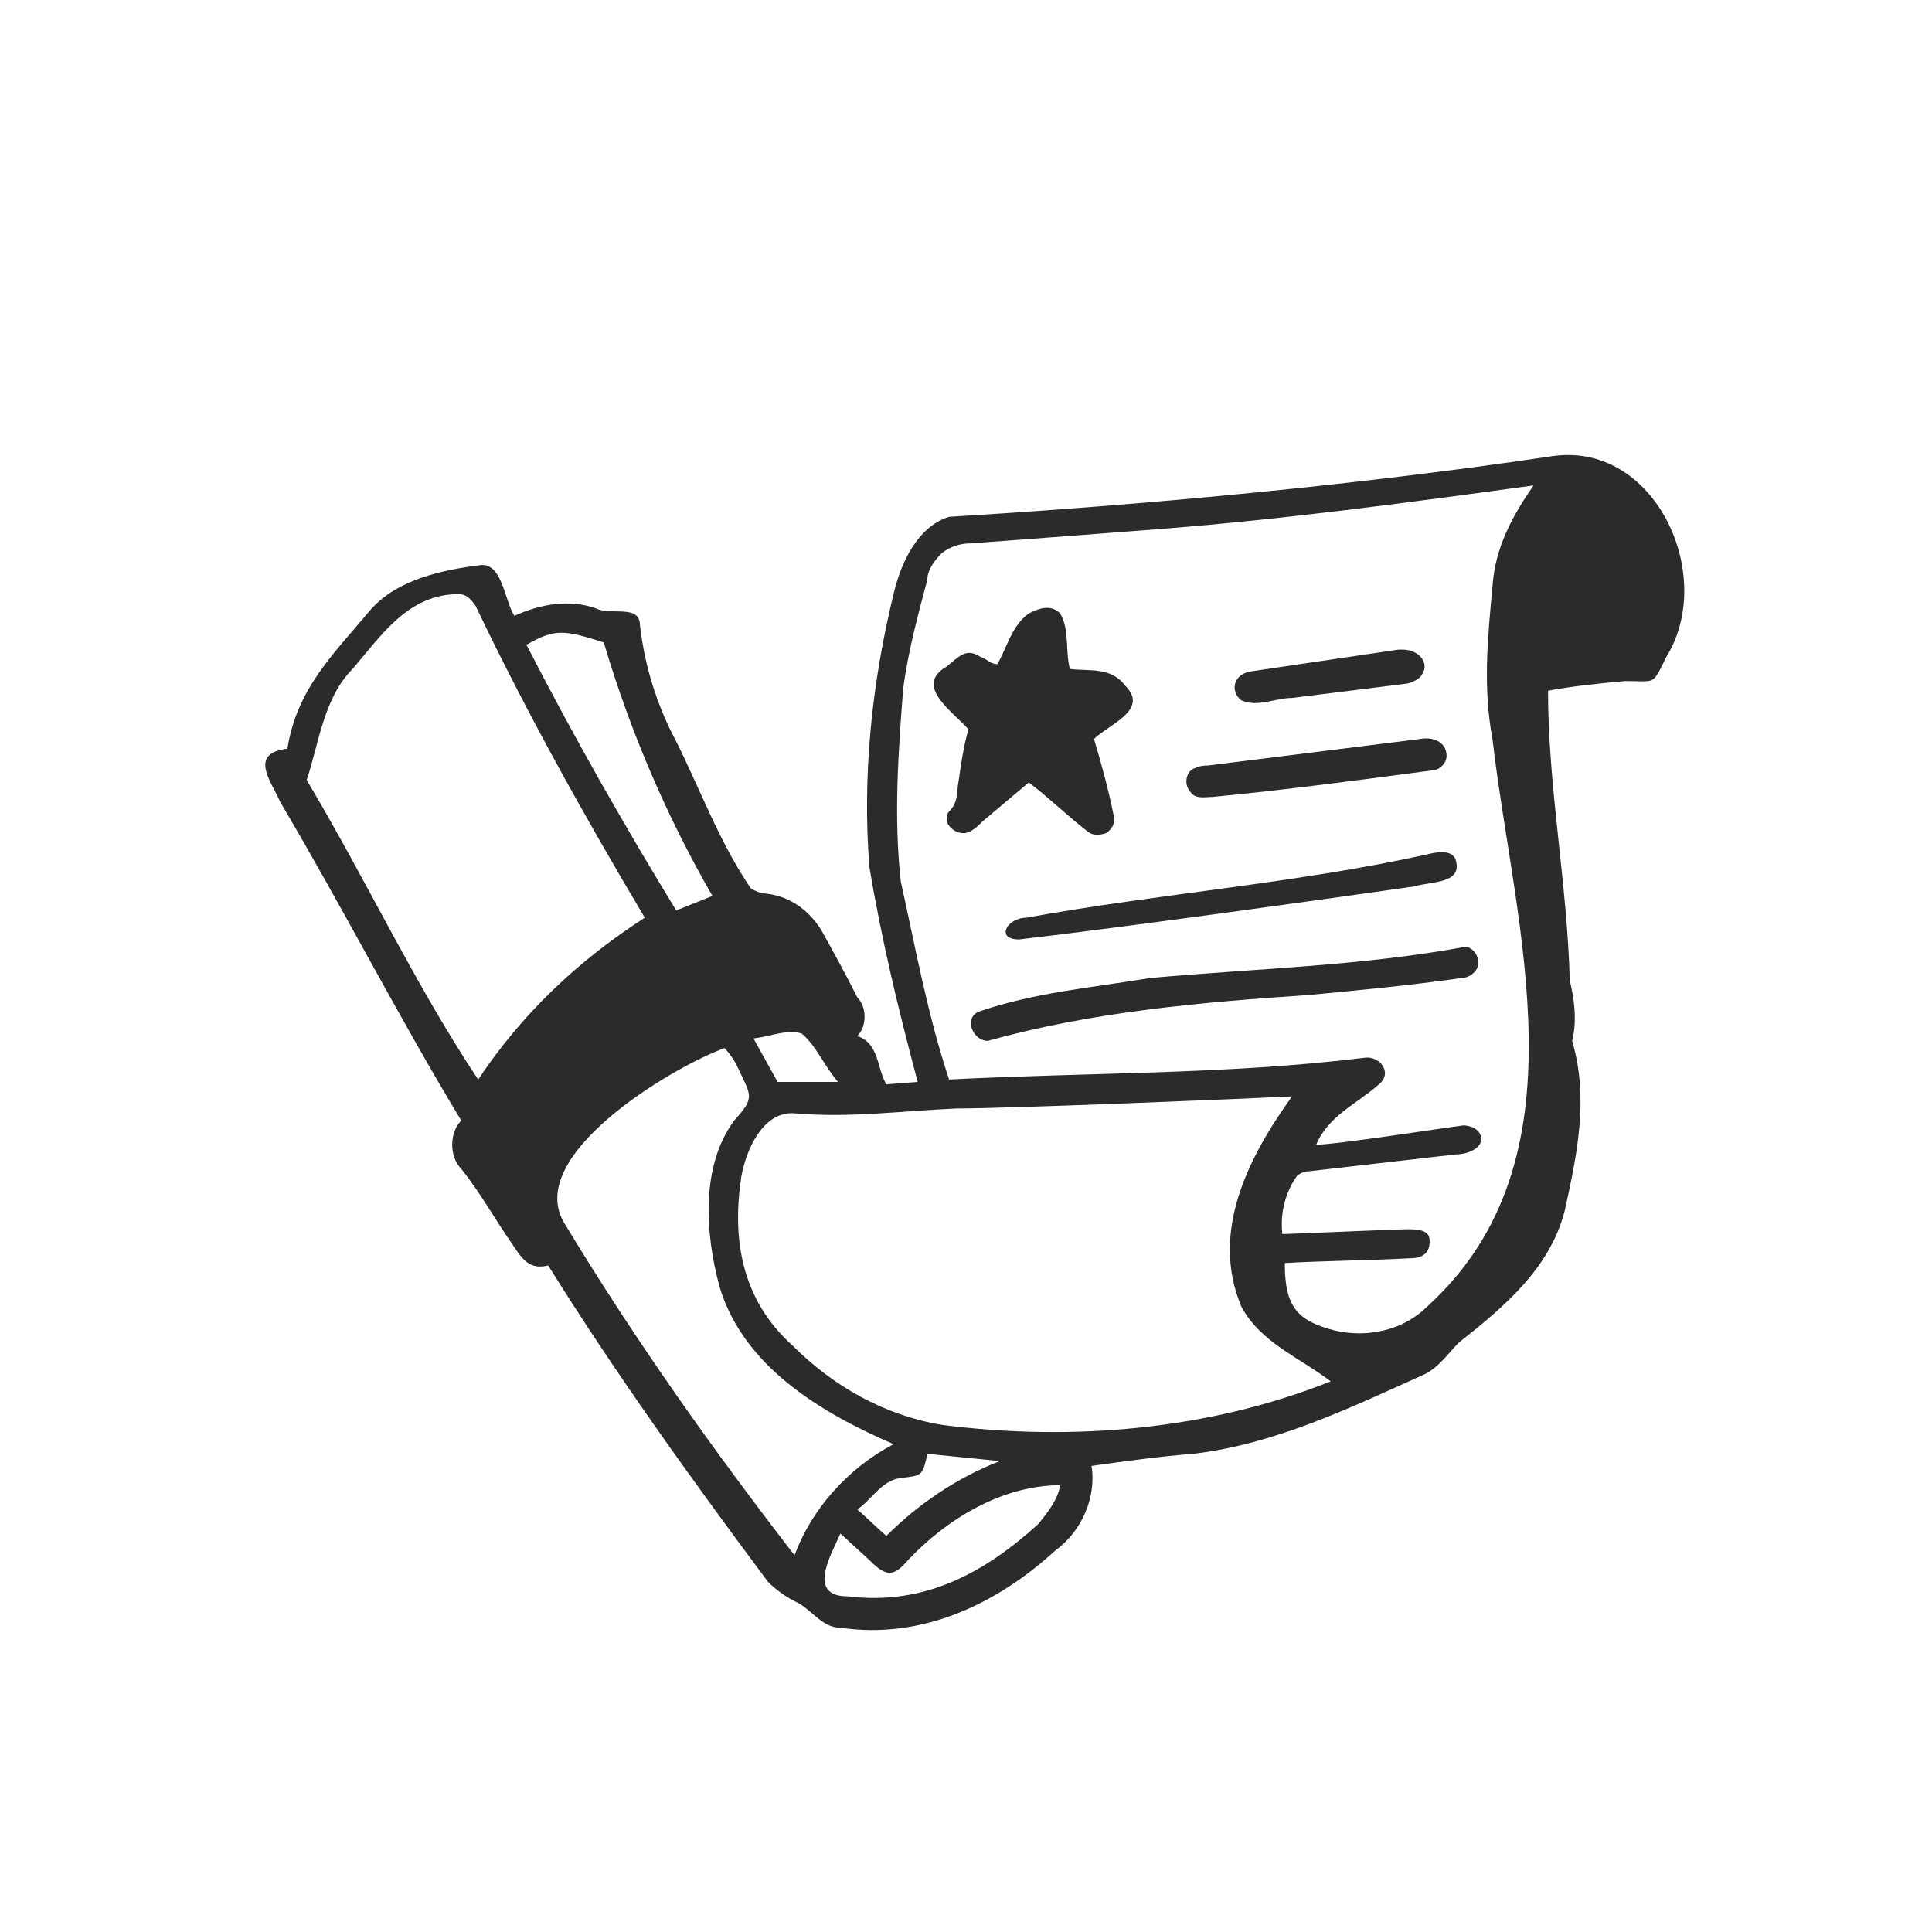
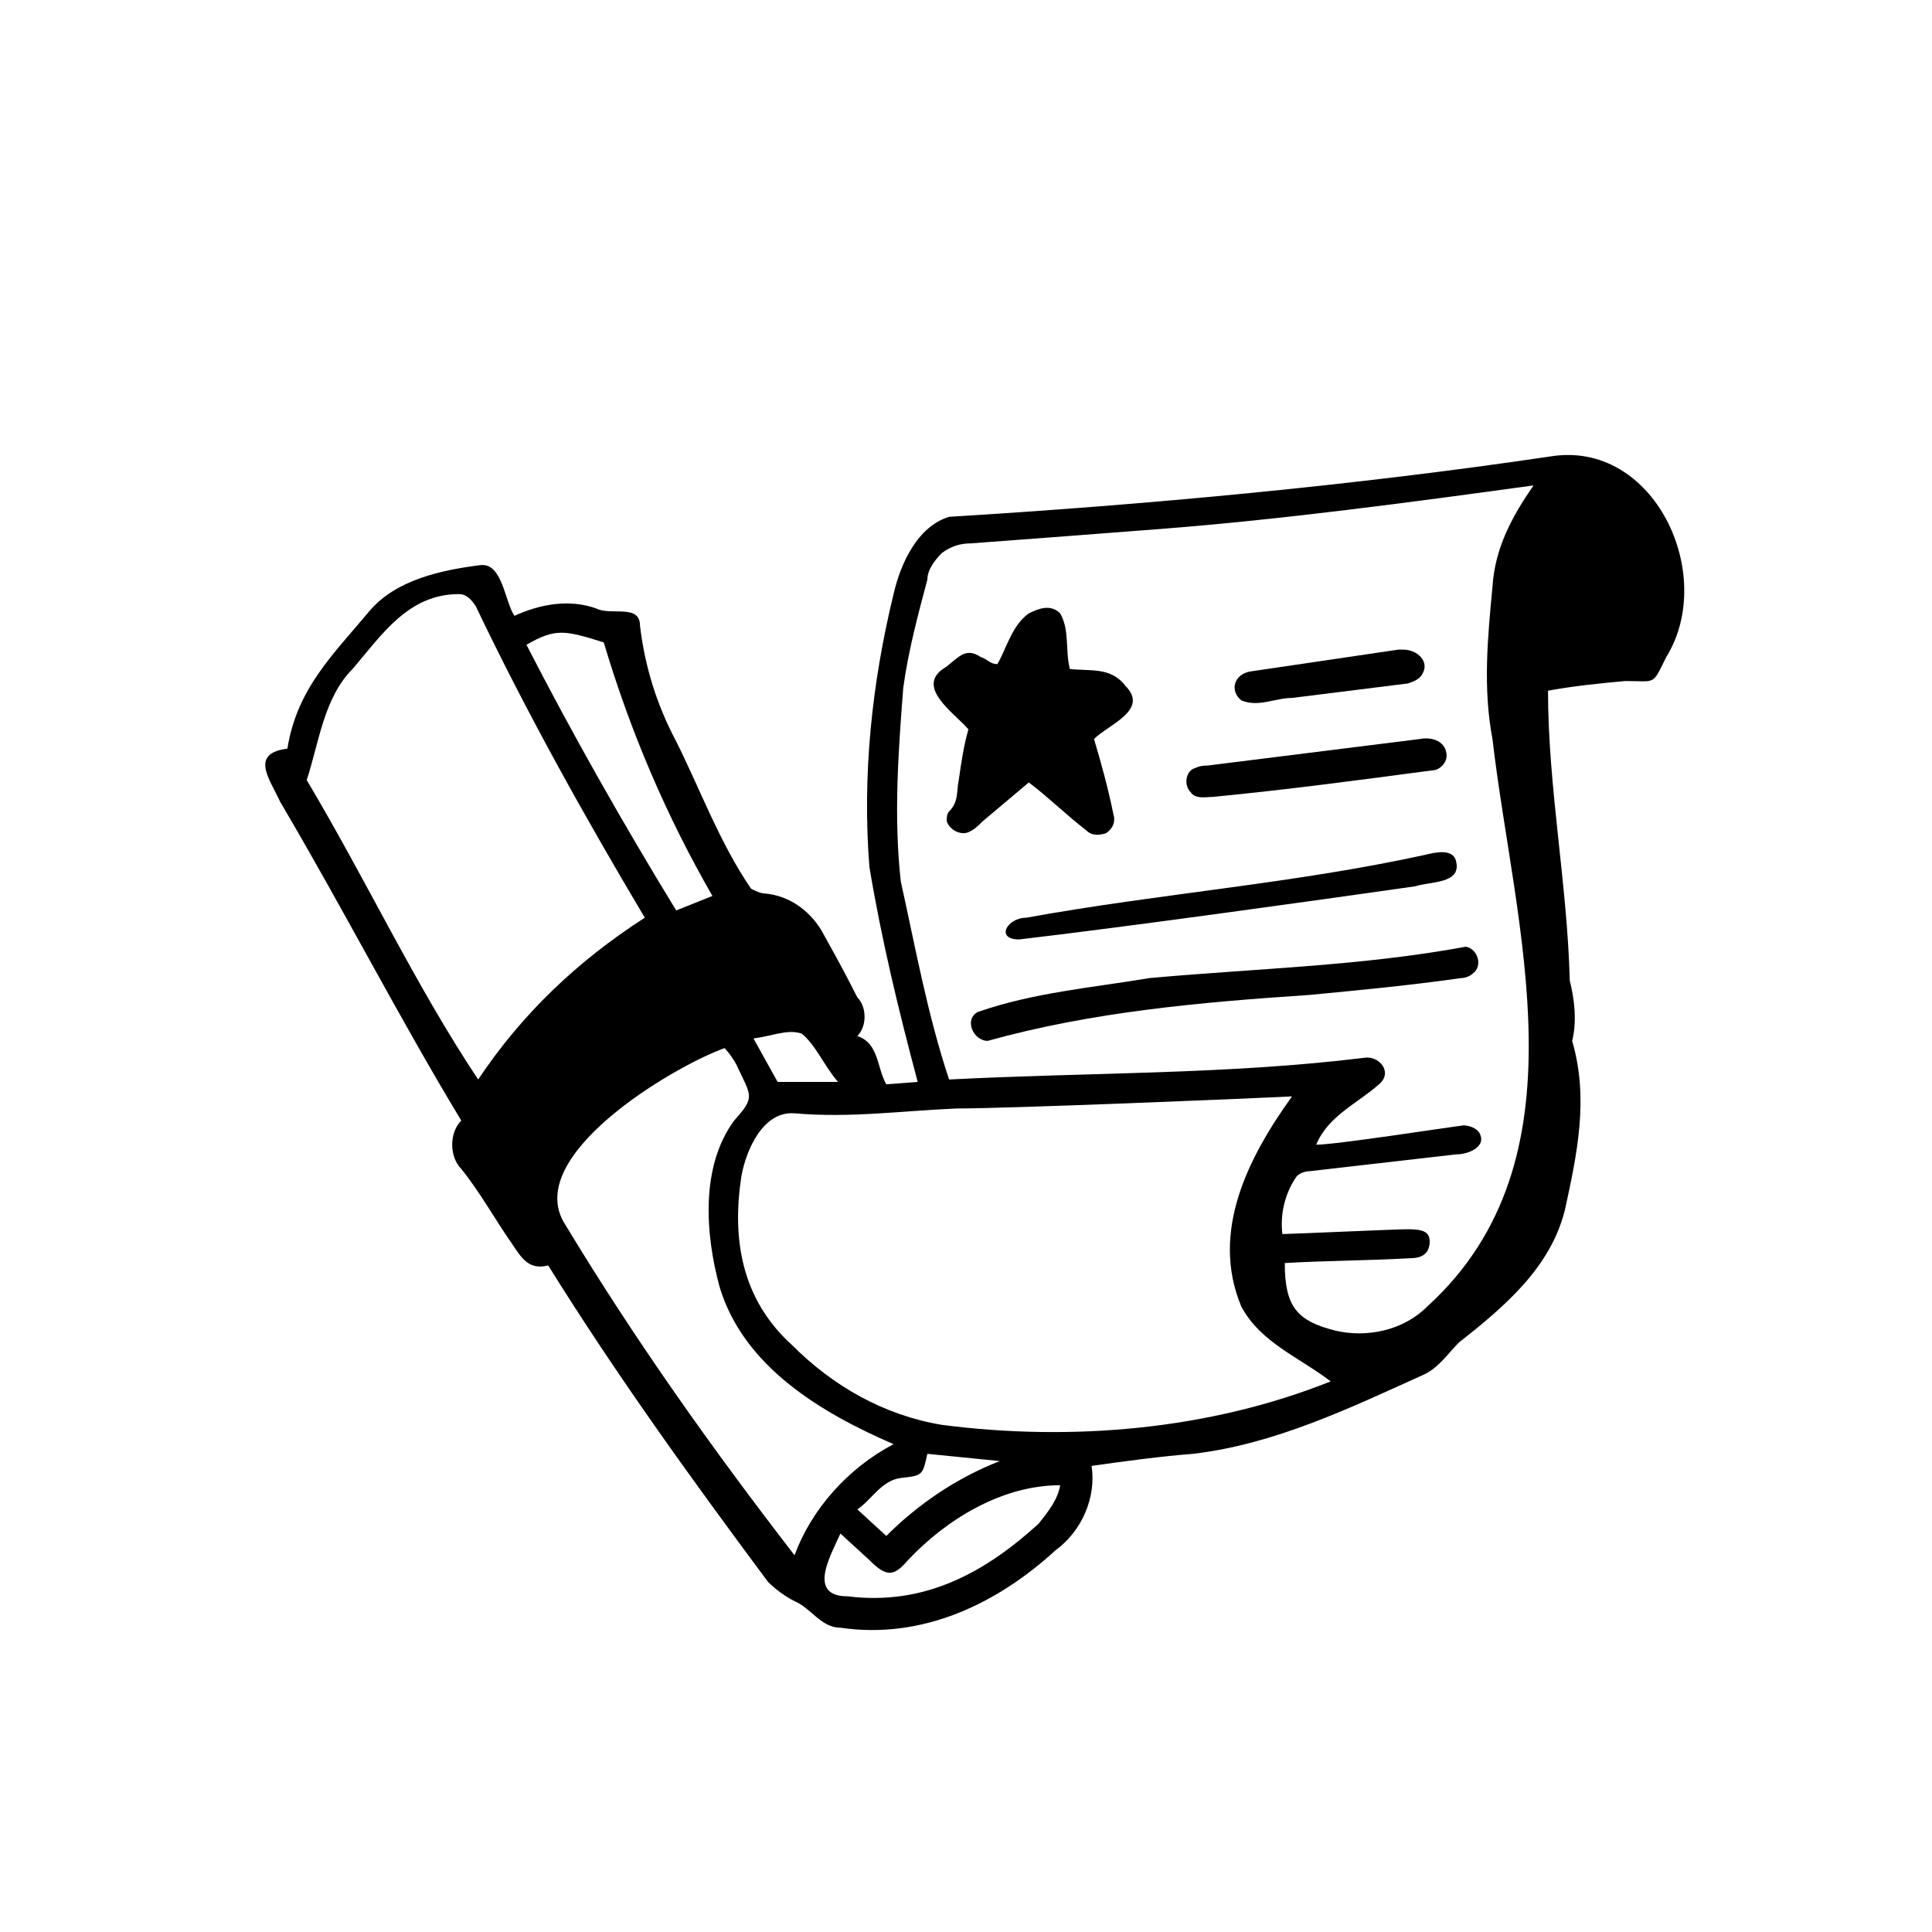
<svg xmlns="http://www.w3.org/2000/svg" version="1.1" id="Layer_1" x="0px" y="0px" viewBox="0 0 80 80" style="enable-background:new 0 0 80 80" xml:space="preserve">
-   <style type="text/css">.st0{fill:#2A2B2C;}</style>
-   <path class="st0" d="M45.2,60.7c0.2,1.3-0.4,2.7-1.5,3.5c-2.4,2.2-5.5,3.7-8.9,3.2c-0.8,0-1.2-0.8-1.9-1.1c-0.4-0.2-0.8-0.5-1.1-0.8  c-3.2-4.3-6.3-8.6-9.1-13.1c-0.8,0.2-1.1-0.3-1.5-0.9c-0.7-1-1.3-2.1-2.1-3.1c-0.5-0.5-0.5-1.5,0-2c-2.6-4.3-4.9-8.8-7.5-13.2  c-0.4-0.9-1.3-2,0.3-2.2c0.4-2.5,1.9-3.9,3.4-5.7c1.1-1.3,3-1.7,4.6-1.9c0.9-0.1,1,1.5,1.4,2.1c1.1-0.5,2.3-0.7,3.4-0.3  c0.6,0.3,1.8-0.2,1.8,0.7c0.2,1.7,0.7,3.3,1.5,4.8c1,2,1.8,4.2,3.1,6.1c0.2,0.1,0.4,0.2,0.6,0.2c1,0.1,1.8,0.7,2.3,1.5  c0.5,0.9,1,1.8,1.5,2.8c0.4,0.4,0.4,1.2,0,1.6c0.9,0.3,0.8,1.3,1.2,2l1.3-0.1c-0.8-3-1.5-5.9-2-8.9c-0.3-3.8,0.1-7.6,1-11.3  c0.3-1.3,1-2.8,2.3-3.2c8.2-0.5,16.8-1.3,24.9-2.5c4.3-0.7,6.9,4.9,4.8,8.3c-0.6,1.2-0.4,1-1.7,1c-1.1,0.1-2.1,0.2-3.2,0.4  c0,4,0.8,8,0.9,12c0.2,0.8,0.3,1.7,0.1,2.5c0.7,2.4,0.2,4.7-0.3,7c-0.6,2.4-2.5,4-4.4,5.5c-0.4,0.4-0.8,1-1.4,1.3  c-3.1,1.4-6.2,2.9-9.6,3.3C48.1,60.3,46.6,60.5,45.2,60.7z M53.2,52.3c0,1.8,0.5,2.4,2.1,2.8c1.3,0.3,2.8,0,3.8-1  c6.7-6.1,3.6-15.7,2.7-23.5c-0.4-2.1-0.2-4.2,0-6.3c0.1-1.6,0.8-2.9,1.7-4.2c-5.1,0.7-10.3,1.4-15.4,1.8c-2.6,0.2-5.2,0.4-7.9,0.6  c-0.4,0-0.8,0.1-1.2,0.4c-0.3,0.3-0.6,0.7-0.6,1.1c-0.4,1.5-0.8,3-1,4.5c-0.2,2.6-0.4,5.3-0.1,8c0.6,2.7,1.1,5.5,2,8.2  c5.8-0.3,11.5-0.2,17.2-0.9c0.6-0.1,1.2,0.6,0.6,1.1c-0.9,0.8-2.1,1.3-2.6,2.5c0.8,0,5.3-0.7,6.1-0.8c0.2,0,0.6,0.1,0.7,0.4  c0.2,0.5-0.5,0.8-1,0.8c0,0-6.1,0.7-6.1,0.7c-0.2,0-0.4,0.1-0.5,0.2c-0.5,0.7-0.7,1.6-0.6,2.4c0.3,0,4.7-0.2,5.2-0.2  c0.6,0,0.9,0.1,0.9,0.5c0,0.4-0.2,0.7-0.8,0.7C56.6,52.2,54.9,52.2,53.2,52.3L53.2,52.3z M53.5,45.4c-2,0.1-11.7,0.5-13.9,0.5  c-2.3,0.1-4.4,0.4-6.7,0.2c-1.3-0.1-2,1.5-2.2,2.6c-0.4,2.6,0,5.1,2.1,7c1.7,1.7,3.8,2.9,6.2,3.3c5.4,0.7,11.1,0.2,16.1-1.8  c-1.3-1-2.9-1.6-3.7-3.1C50.1,51,51.7,47.9,53.5,45.4L53.5,45.4z M19.8,44.7c1.8-2.7,4.1-4.9,6.9-6.7c-2.5-4.2-4.9-8.5-7-12.9  c-0.2-0.3-0.4-0.5-0.7-0.5c-2.1,0-3.2,1.7-4.4,3.1c-1.2,1.2-1.4,3.1-1.9,4.6C15.2,36.5,17.2,40.8,19.8,44.7L19.8,44.7z M37,59.8  c-3-1.3-6.2-3.2-7.2-6.5c-0.6-2.2-0.8-5,0.6-6.9c0.9-1,0.7-1,0.1-2.3c-0.1-0.2-0.3-0.5-0.5-0.7c-2.2,0.8-8.4,4.5-6.6,7.3  c2.9,4.8,6.1,9.3,9.5,13.7C33.6,62.5,35.1,60.8,37,59.8z M29.5,37.1c-1.9-3.3-3.4-6.8-4.5-10.5c-1.6-0.5-2-0.6-3.2,0.1  c1.9,3.7,4,7.4,6.2,11L29.5,37.1z M43.9,61.5c-2.4,0-4.7,1.4-6.3,3.1c-0.6,0.7-0.9,0.7-1.6,0l-1.2-1.1c-0.4,0.9-1.4,2.6,0.3,2.6  c3.2,0.4,5.7-1,7.9-3C43.4,62.6,43.8,62.1,43.9,61.5z M38.4,60.2c-0.2,0.9-0.2,0.9-1.1,1c-0.8,0.1-1.2,0.9-1.8,1.3l1.2,1.1  c1.3-1.3,2.9-2.4,4.7-3.1L38.4,60.2z M34.7,44.8c-0.6-0.7-0.9-1.5-1.5-2c-0.6-0.2-1.2,0.1-2,0.2l1,1.8H34.7z" />
-   <path class="st0" d="M42.6,32.4L40.7,34c-0.2,0.2-0.5,0.5-0.8,0.5c-0.3,0-0.6-0.2-0.7-0.5c0-0.1,0-0.3,0.1-0.4  c0.4-0.4,0.3-0.8,0.4-1.3c0.1-0.7,0.2-1.4,0.4-2.1c-0.6-0.7-2.3-1.8-0.9-2.6c0.5-0.4,0.8-0.8,1.4-0.4c0.3,0.1,0.4,0.3,0.7,0.3  c0.4-0.7,0.6-1.6,1.3-2.1c0.4-0.2,0.9-0.4,1.3,0c0.4,0.7,0.2,1.5,0.4,2.3c0.8,0.1,1.7-0.1,2.3,0.7c1,1-0.7,1.6-1.3,2.2  c0.3,1,0.6,2.1,0.8,3.1c0.1,0.3,0,0.6-0.3,0.8c-0.3,0.1-0.6,0.1-0.8-0.1C44.1,33.7,43.4,33,42.6,32.4z" />
-   <path class="st0" d="M40.9,43.1c-0.6,0-1-0.9-0.4-1.2c2.3-0.8,4.7-1,7.1-1.4c4.4-0.4,8.8-0.5,13.1-1.3c0.5,0.1,0.7,0.8,0.3,1.1  c-0.1,0.1-0.3,0.2-0.5,0.2c-2.1,0.3-4.2,0.5-6.3,0.7C49.7,41.5,45.2,41.9,40.9,43.1z" />
-   <path class="st0" d="M42.2,38.9c-1,0-0.5-0.9,0.3-0.9c5.5-1,11-1.4,16.5-2.6c0.4-0.1,1.2-0.3,1.3,0.3c0.2,0.9-1.1,0.8-1.7,1  C54.4,37.3,46.5,38.4,42.2,38.9z" />
-   <path class="st0" d="M50.2,33c-0.3,0-0.7,0.1-0.9-0.2c-0.3-0.3-0.2-0.9,0.2-1c0.2-0.1,0.4-0.1,0.5-0.1l8.8-1.1  c0.5-0.1,1.1,0.1,1.1,0.7c0,0.3-0.3,0.6-0.6,0.6C56.3,32.3,53.3,32.7,50.2,33L50.2,33z" />
-   <path class="st0" d="M58.1,26.9c0.6,0,1.1,0.5,0.8,1c-0.1,0.2-0.3,0.3-0.6,0.4c-1.6,0.2-3.2,0.4-4.8,0.6c-0.7,0-1.4,0.4-2.1,0.1  c-0.5-0.4-0.3-1.1,0.4-1.2c0,0,6.1-0.9,6.1-0.9L58.1,26.9z" />
+   <path d="M45.2,60.7c0.2,1.3-0.4,2.7-1.5,3.5c-2.4,2.2-5.5,3.7-8.9,3.2c-0.8,0-1.2-0.8-1.9-1.1c-0.4-0.2-0.8-0.5-1.1-0.8  c-3.2-4.3-6.3-8.6-9.1-13.1c-0.8,0.2-1.1-0.3-1.5-0.9c-0.7-1-1.3-2.1-2.1-3.1c-0.5-0.5-0.5-1.5,0-2c-2.6-4.3-4.9-8.8-7.5-13.2  c-0.4-0.9-1.3-2,0.3-2.2c0.4-2.5,1.9-3.9,3.4-5.7c1.1-1.3,3-1.7,4.6-1.9c0.9-0.1,1,1.5,1.4,2.1c1.1-0.5,2.3-0.7,3.4-0.3  c0.6,0.3,1.8-0.2,1.8,0.7c0.2,1.7,0.7,3.3,1.5,4.8c1,2,1.8,4.2,3.1,6.1c0.2,0.1,0.4,0.2,0.6,0.2c1,0.1,1.8,0.7,2.3,1.5  c0.5,0.9,1,1.8,1.5,2.8c0.4,0.4,0.4,1.2,0,1.6c0.9,0.3,0.8,1.3,1.2,2l1.3-0.1c-0.8-3-1.5-5.9-2-8.9c-0.3-3.8,0.1-7.6,1-11.3  c0.3-1.3,1-2.8,2.3-3.2c8.2-0.5,16.8-1.3,24.9-2.5c4.3-0.7,6.9,4.9,4.8,8.3c-0.6,1.2-0.4,1-1.7,1c-1.1,0.1-2.1,0.2-3.2,0.4  c0,4,0.8,8,0.9,12c0.2,0.8,0.3,1.7,0.1,2.5c0.7,2.4,0.2,4.7-0.3,7c-0.6,2.4-2.5,4-4.4,5.5c-0.4,0.4-0.8,1-1.4,1.3  c-3.1,1.4-6.2,2.9-9.6,3.3C48.1,60.3,46.6,60.5,45.2,60.7z M53.2,52.3c0,1.8,0.5,2.4,2.1,2.8c1.3,0.3,2.8,0,3.8-1  c6.7-6.1,3.6-15.7,2.7-23.5c-0.4-2.1-0.2-4.2,0-6.3c0.1-1.6,0.8-2.9,1.7-4.2c-5.1,0.7-10.3,1.4-15.4,1.8c-2.6,0.2-5.2,0.4-7.9,0.6  c-0.4,0-0.8,0.1-1.2,0.4c-0.3,0.3-0.6,0.7-0.6,1.1c-0.4,1.5-0.8,3-1,4.5c-0.2,2.6-0.4,5.3-0.1,8c0.6,2.7,1.1,5.5,2,8.2  c5.8-0.3,11.5-0.2,17.2-0.9c0.6-0.1,1.2,0.6,0.6,1.1c-0.9,0.8-2.1,1.3-2.6,2.5c0.8,0,5.3-0.7,6.1-0.8c0.2,0,0.6,0.1,0.7,0.4  c0.2,0.5-0.5,0.8-1,0.8c0,0-6.1,0.7-6.1,0.7c-0.2,0-0.4,0.1-0.5,0.2c-0.5,0.7-0.7,1.6-0.6,2.4c0.3,0,4.7-0.2,5.2-0.2  c0.6,0,0.9,0.1,0.9,0.5c0,0.4-0.2,0.7-0.8,0.7C56.6,52.2,54.9,52.2,53.2,52.3L53.2,52.3z M53.5,45.4c-2,0.1-11.7,0.5-13.9,0.5  c-2.3,0.1-4.4,0.4-6.7,0.2c-1.3-0.1-2,1.5-2.2,2.6c-0.4,2.6,0,5.1,2.1,7c1.7,1.7,3.8,2.9,6.2,3.3c5.4,0.7,11.1,0.2,16.1-1.8  c-1.3-1-2.9-1.6-3.7-3.1C50.1,51,51.7,47.9,53.5,45.4L53.5,45.4z M19.8,44.7c1.8-2.7,4.1-4.9,6.9-6.7c-2.5-4.2-4.9-8.5-7-12.9  c-0.2-0.3-0.4-0.5-0.7-0.5c-2.1,0-3.2,1.7-4.4,3.1c-1.2,1.2-1.4,3.1-1.9,4.6C15.2,36.5,17.2,40.8,19.8,44.7L19.8,44.7z M37,59.8  c-3-1.3-6.2-3.2-7.2-6.5c-0.6-2.2-0.8-5,0.6-6.9c0.9-1,0.7-1,0.1-2.3c-0.1-0.2-0.3-0.5-0.5-0.7c-2.2,0.8-8.4,4.5-6.6,7.3  c2.9,4.8,6.1,9.3,9.5,13.7C33.6,62.5,35.1,60.8,37,59.8z M29.5,37.1c-1.9-3.3-3.4-6.8-4.5-10.5c-1.6-0.5-2-0.6-3.2,0.1  c1.9,3.7,4,7.4,6.2,11L29.5,37.1z M43.9,61.5c-2.4,0-4.7,1.4-6.3,3.1c-0.6,0.7-0.9,0.7-1.6,0l-1.2-1.1c-0.4,0.9-1.4,2.6,0.3,2.6  c3.2,0.4,5.7-1,7.9-3C43.4,62.6,43.8,62.1,43.9,61.5z M38.4,60.2c-0.2,0.9-0.2,0.9-1.1,1c-0.8,0.1-1.2,0.9-1.8,1.3l1.2,1.1  c1.3-1.3,2.9-2.4,4.7-3.1L38.4,60.2z M34.7,44.8c-0.6-0.7-0.9-1.5-1.5-2c-0.6-0.2-1.2,0.1-2,0.2l1,1.8H34.7z" />
+   <path d="M42.6,32.4L40.7,34c-0.2,0.2-0.5,0.5-0.8,0.5c-0.3,0-0.6-0.2-0.7-0.5c0-0.1,0-0.3,0.1-0.4  c0.4-0.4,0.3-0.8,0.4-1.3c0.1-0.7,0.2-1.4,0.4-2.1c-0.6-0.7-2.3-1.8-0.9-2.6c0.5-0.4,0.8-0.8,1.4-0.4c0.3,0.1,0.4,0.3,0.7,0.3  c0.4-0.7,0.6-1.6,1.3-2.1c0.4-0.2,0.9-0.4,1.3,0c0.4,0.7,0.2,1.5,0.4,2.3c0.8,0.1,1.7-0.1,2.3,0.7c1,1-0.7,1.6-1.3,2.2  c0.3,1,0.6,2.1,0.8,3.1c0.1,0.3,0,0.6-0.3,0.8c-0.3,0.1-0.6,0.1-0.8-0.1C44.1,33.7,43.4,33,42.6,32.4z" />
+   <path d="M40.9,43.1c-0.6,0-1-0.9-0.4-1.2c2.3-0.8,4.7-1,7.1-1.4c4.4-0.4,8.8-0.5,13.1-1.3c0.5,0.1,0.7,0.8,0.3,1.1  c-0.1,0.1-0.3,0.2-0.5,0.2c-2.1,0.3-4.2,0.5-6.3,0.7C49.7,41.5,45.2,41.9,40.9,43.1z" />
+   <path d="M42.2,38.9c-1,0-0.5-0.9,0.3-0.9c5.5-1,11-1.4,16.5-2.6c0.4-0.1,1.2-0.3,1.3,0.3c0.2,0.9-1.1,0.8-1.7,1  C54.4,37.3,46.5,38.4,42.2,38.9z" />
+   <path d="M50.2,33c-0.3,0-0.7,0.1-0.9-0.2c-0.3-0.3-0.2-0.9,0.2-1c0.2-0.1,0.4-0.1,0.5-0.1l8.8-1.1  c0.5-0.1,1.1,0.1,1.1,0.7c0,0.3-0.3,0.6-0.6,0.6C56.3,32.3,53.3,32.7,50.2,33L50.2,33z" />
+   <path d="M58.1,26.9c0.6,0,1.1,0.5,0.8,1c-0.1,0.2-0.3,0.3-0.6,0.4c-1.6,0.2-3.2,0.4-4.8,0.6c-0.7,0-1.4,0.4-2.1,0.1  c-0.5-0.4-0.3-1.1,0.4-1.2c0,0,6.1-0.9,6.1-0.9L58.1,26.9z" />
</svg>
